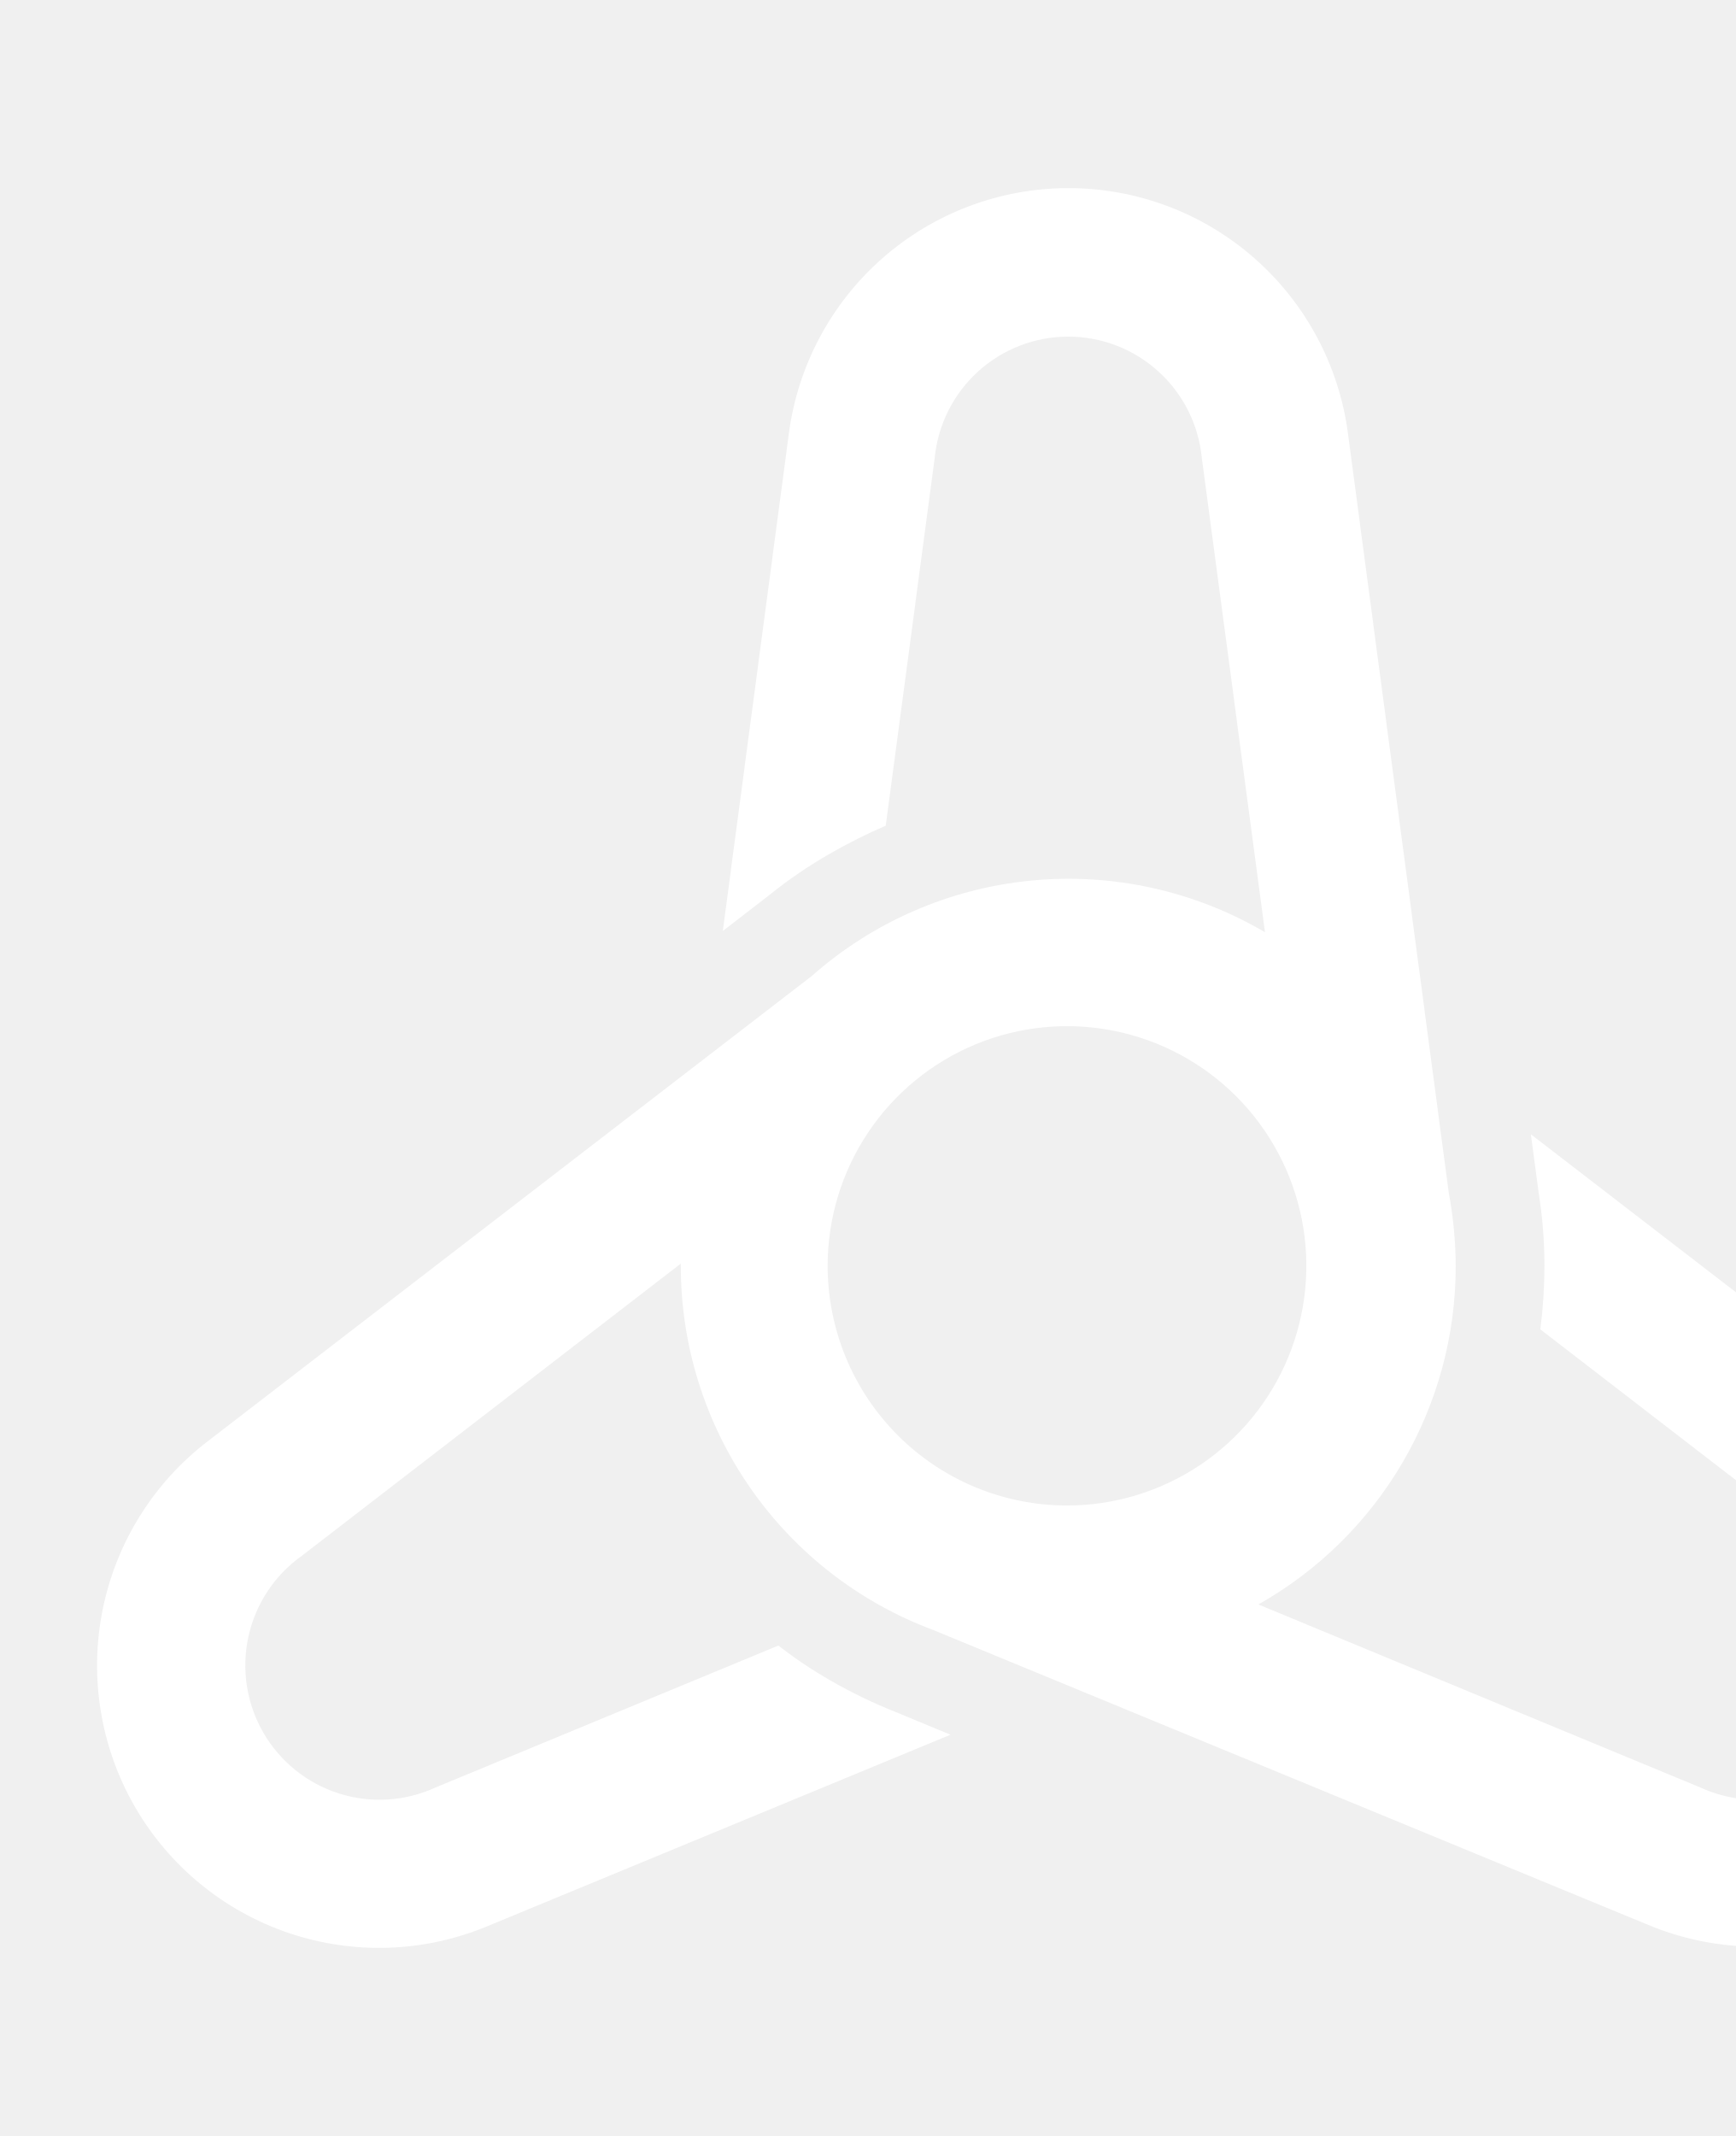
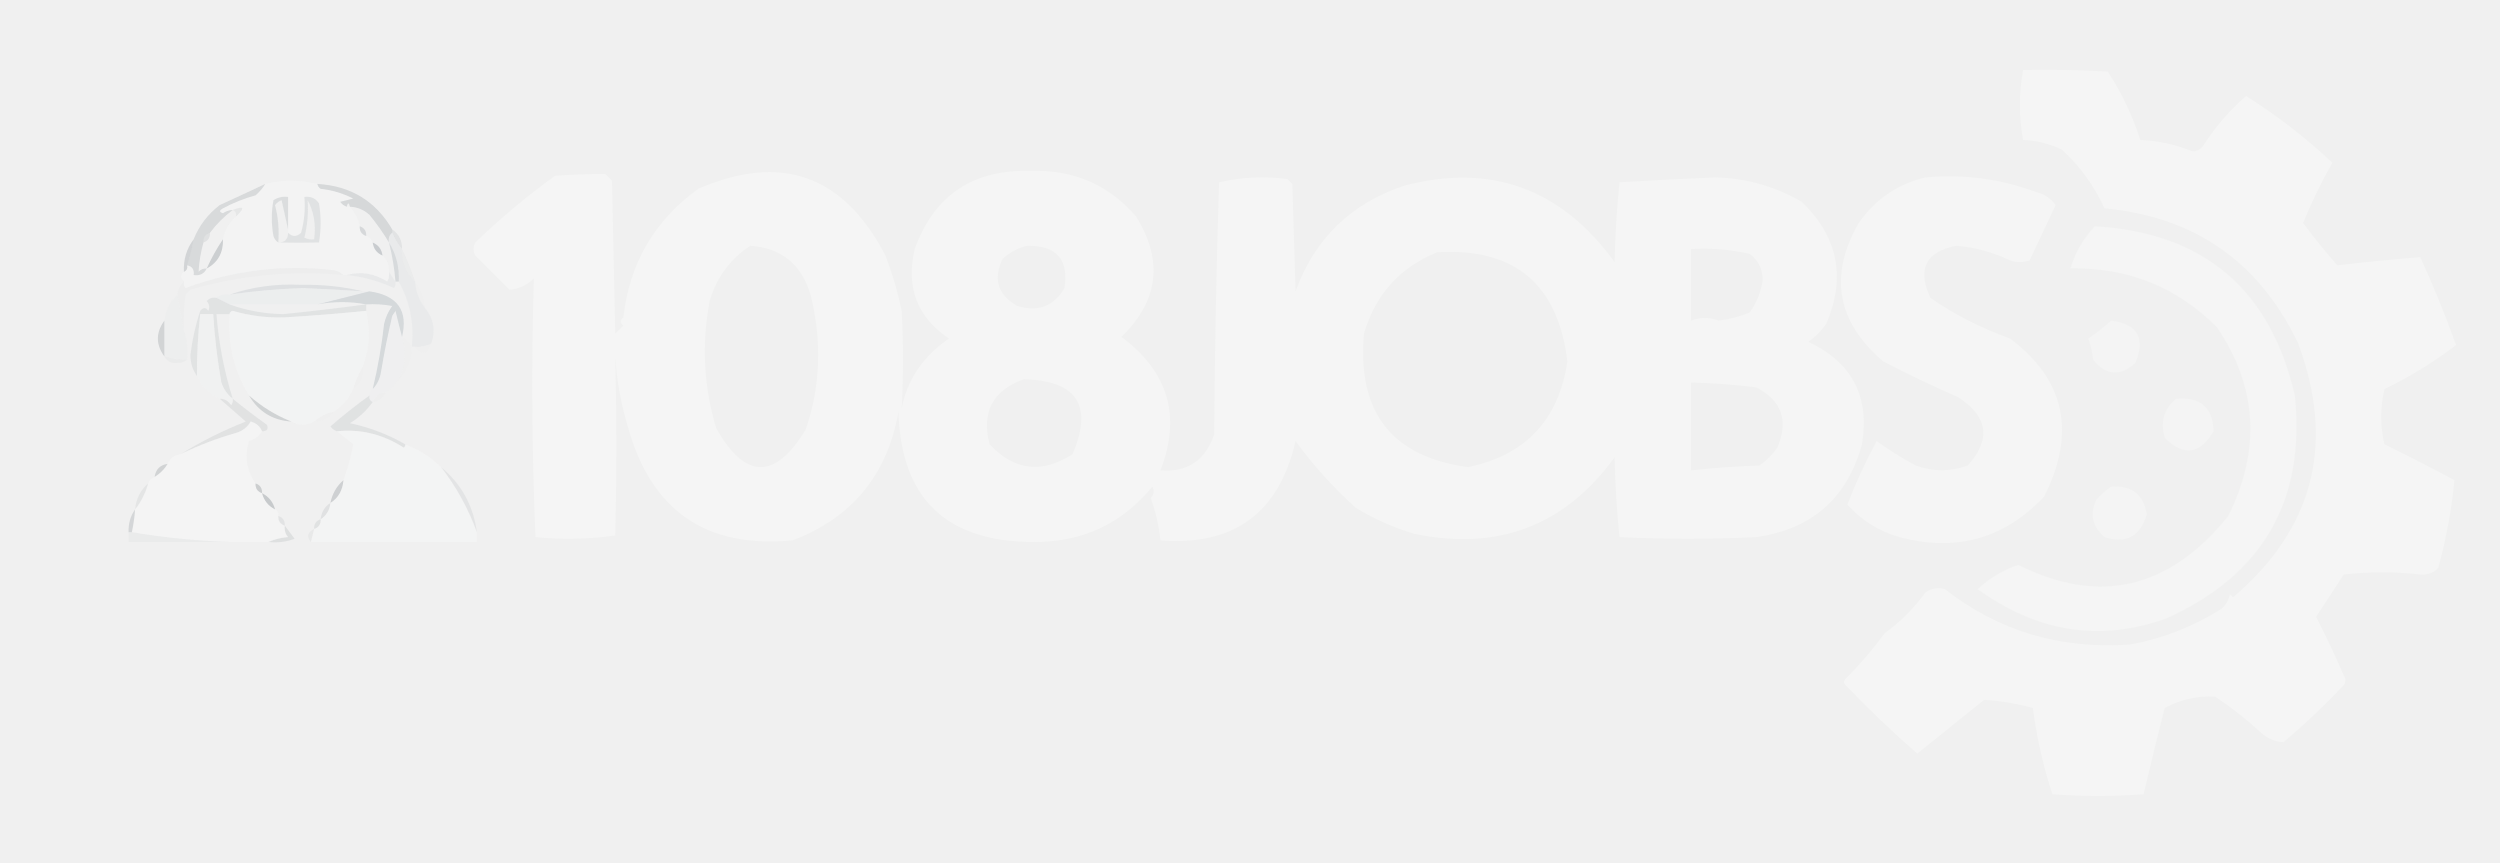
- <svg xmlns="http://www.w3.org/2000/svg" fill="none" height="640" viewBox="0 0 520 640" width="520">
-   <path d="m577.659 431.472-118.936-91.61 2.365 17.715c1.135 7.208 1.704 14.493 1.703 21.79-.014 6.335-.425 12.663-1.23 18.947l87.996 67.832c8.171 5.8 13.886 14.445 16.026 24.242 2.139 9.797.551 20.04-4.456 28.726-5.006 8.686-13.069 15.189-22.612 18.236s-19.877 2.418-28.982-1.763l-132.467-54.852c17.94-10.114 32.872-24.823 43.264-42.619 10.392-17.797 15.87-38.04 15.873-58.654-.023-7.406-.72-14.795-2.082-22.074l-30.183-227.368c-2.654-20.369-12.619-39.076-28.036-52.63-15.417-13.554-35.233-21.028-55.75-21.028s-40.333 7.474-55.75 21.028c-15.417 13.554-25.382 32.261-28.036 52.63l-19.776 148.926 14.099-10.894c5.69-4.577 11.733-8.696 18.072-12.316 5.386-3.099 10.946-5.882 16.653-8.337l14.666-110.178c.968-9.956 5.603-19.195 13.002-25.917s17.032-10.445 27.022-10.445c9.991 0 19.624 3.723 27.023 10.445s12.034 15.961 13.002 25.917l18.924 142.104c-21.143-12.425-45.668-17.843-70.07-15.478s-47.434 12.391-65.804 28.646l-180.819 139.263c-16.341 12.473-27.582 30.48-31.621 50.651-4.039 20.172-.598 41.126 9.679 58.94 10.277 17.815 26.685 31.27 46.154 37.848 19.469 6.577 40.665 5.826 59.621-2.113l138.617-57.315-16.464-6.821c-6.75-2.677-13.296-5.844-19.586-9.474-5.407-3.109-10.592-6.591-15.517-10.421l-102.757 42.536c-9.105 4.181-19.44 4.81-28.982 1.763-9.543-3.047-17.606-9.55-22.613-18.236s-6.595-18.929-4.455-28.726c2.14-9.797 7.854-18.442 16.025-24.242l113.543-87.537v.853c.019 23.72 7.28 46.868 20.81 66.341 13.529 19.472 32.68 34.338 54.886 42.606l214.314 88.389c18.947 7.876 40.11 8.581 59.539 1.983 19.428-6.598 35.795-20.048 46.048-37.84 10.252-17.793 13.688-38.712 9.668-58.855s-15.222-38.133-31.517-50.614zm-329.655-52.295c.019-14.198 4.241-28.073 12.134-39.869 7.892-11.797 19.1-20.986 32.207-26.407s27.525-6.829 41.431-4.048c13.907 2.782 26.677 9.629 36.698 19.675 10.021 10.047 16.843 22.842 19.603 36.77 2.759 13.927 1.333 28.361-4.098 41.477s-14.624 24.325-26.416 32.212c-11.793 7.886-25.656 12.096-39.837 12.096-9.427 0-18.761-1.861-27.469-5.476-8.707-3.615-16.618-8.913-23.279-15.591-6.662-6.678-11.943-14.606-15.541-23.329-3.599-8.723-5.445-18.071-5.433-27.51z" fill="#fff" />
+ <svg xmlns="http://www.w3.org/2000/svg" width="768" height="265" style="shape-rendering:geometricPrecision;text-rendering:geometricPrecision;image-rendering:optimizeQuality;fill-rule:evenodd;clip-rule:evenodd">
+   <path style="opacity:.352" fill="#fefffe" d="M621.5 21.5c8.673-.166 17.34 0 26 .5a85.4 85.4 0 0 1 10 21 47.22 47.22 0 0 1 16 3.5c1.529-.029 2.696-.696 3.5-2a70.183 70.183 0 0 1 13-15A172.64 172.64 0 0 1 716.5 50a158.335 158.335 0 0 0-9 18.5 213.358 213.358 0 0 0 10.5 13 722.348 722.348 0 0 1 25.5-2.5 332.941 332.941 0 0 1 11 27 123.16 123.16 0 0 1-22 13.5c-1.333 5.667-1.333 11.333 0 17a686.829 686.829 0 0 1 21.5 11 154.093 154.093 0 0 1-5 27c-1.473 1.507-3.307 2.174-5.5 2-7.766-.919-15.6-.919-23.5 0a4501.016 4501.016 0 0 1-8.5 13 286.403 286.403 0 0 1 8.5 18c.667 1 .667 2 0 3a229.688 229.688 0 0 1-18.5 17.5c-2.598-.126-4.931-1.126-7-3a110.872 110.872 0 0 0-14-11c-5.464-.293-10.63.873-15.5 3.5a1531.14 1531.14 0 0 0-6.5 26.5c-9.333.667-18.667.667-28 0-2.812-8.547-4.812-17.381-6-26.5a70.5 70.5 0 0 0-15-2.5L589 231.5a325.946 325.946 0 0 1-22-21c-.667-.667-.667-1.333 0-2a119.32 119.32 0 0 0 12-14c4.779-3.446 8.946-7.612 12.5-12.5 1.865-1.301 3.865-1.635 6-1 16.391 12.868 35.391 18.534 57 17 10.108-1.92 19.442-5.587 28-11 1.425-1.362 2.258-2.862 2.5-4.5l1 1c24.785-21.135 31.452-47.135 20-78-11.973-25.072-31.806-38.906-59.5-41.5-3.076-6.768-7.409-12.768-13-18a30.127 30.127 0 0 0-12-3 58.992 58.992 0 0 1 0-21.5z" />
+   <path style="opacity:.351" fill="#fefffe" d="M191.5 97.5c1.871-16.58 9.538-29.747 23-39.5 25.515-11.05 44.681-4.217 57.5 20.5a107.885 107.885 0 0 1 5 17 282.684 282.684 0 0 1 0 30c1.638-8.758 6.472-15.924 14.5-21.5-9.763-6.603-13.263-15.77-10.5-27.5 5.989-16.606 17.989-24.606 36-24 12.972-.352 23.638 4.315 32 14 8.428 13.576 6.928 25.91-4.5 37 14.424 10.705 18.424 24.372 12 41 8.214.649 13.714-3.018 16.5-11a3040.79 3040.79 0 0 1 1.5-77.5c6.892-1.59 13.892-1.924 21-1l1.5 1.5 1 33c5.865-16.197 17.031-27.03 33.5-32.5 26.624-6.898 48.124.935 64.5 23.5.183-8.245.683-16.412 1.5-24.5a1470.364 1470.364 0 0 1 29.5-1.5c9.479.245 18.312 2.745 26.5 7.5 11.15 10.768 13.65 23.268 7.5 37.5-1.5 2.167-3.333 4-5.5 5.5 13.436 6.288 18.936 16.788 16.5 31.5-4.586 16.584-15.42 26.084-32.5 28.5-14 .667-28 .667-42 0a312.742 312.742 0 0 1-1.5-24.5c-15.256 20.982-35.756 28.816-61.5 23.5a76.244 76.244 0 0 1-18-8 134.173 134.173 0 0 1-18.5-20.5c-5.102 22.107-18.935 32.274-41.5 30.5a55.232 55.232 0 0 0-3-13c1.017-1.049 1.184-2.216.5-3.5-9.364 11.429-21.531 17.096-36.5 17-26.886-.056-40.72-13.389-41.5-40-3.423 19.387-14.256 32.554-32.5 39.5-26.459 2.525-43.292-8.975-50.5-34.5a95.327 95.327 0 0 1-4-22c.46 18.322.46 36.655 0 55a102.191 102.191 0 0 1-24.5.5 1107.742 1107.742 0 0 1-.5-79.5c-2.149 2.16-4.649 3.328-7.5 3.5L146 78.5c-.667-1.333-.667-2.667 0-4A226.096 226.096 0 0 1 170.5 54c5.369-.393 10.535-.56 15.5-.5l2 2 1 47 2.5-2.5c-1.098-.77-1.098-1.603 0-2.5zm39-22c9.511.662 15.678 5.662 18.5 15 3.562 14.363 3.062 28.196-1.5 41.5-9.437 15.488-18.604 15.322-27.5-.5-3.833-12.812-4.499-25.812-2-39 2.168-7.308 6.335-12.974 12.5-17zm85 0c9.06-.114 12.893 4.22 11.5 13-3.277 5.609-8.11 7.442-14.5 5.5-5.967-3.392-7.467-8.226-4.5-14.5 2.255-1.999 4.755-3.332 7.5-4zm204 1c6.093-.36 12.093.14 18 1.5 2.649 1.964 3.982 4.63 4 8-.513 3.687-1.846 7.02-4 10a38.161 38.161 0 0 1-9.5 2.5c-2.789-1.085-5.622-1.085-8.5 0v-22zm-78 1c23.757-1.418 37.09 9.749 40 33.5-2.651 17.982-12.818 28.815-30.5 32.5-23.438-3.154-34.105-16.821-32-41 3.528-12.022 11.028-20.356 22.5-25zm-127 39c16.372.427 21.372 8.094 15 23-9.4 6.101-17.9 5.101-25.5-3-2.565-9.87.935-16.537 10.5-20zm205 1c6.687.169 13.354.669 20 1.5 7.874 4.051 10.041 10.218 6.5 18.5-1.5 2.167-3.333 4-5.5 5.5a284.93 284.93 0 0 0-21 1.5v-27z" />
+   <path style="opacity:.343" fill="#fefffe" d="M591.5 54.5c11.706-1.072 23.04.428 34 4.5 2.522.61 4.522 1.943 6 4-2.683 5.697-5.35 11.364-8 17-2 .667-4 .667-6 0-5.267-2.507-10.767-4.007-16.5-4.5-9.418 1.81-12.084 7.144-8 16 7.23 5.035 15.396 9.202 24.5 12.5 16.862 12.663 20.362 28.829 10.5 48.5-12.201 12.984-27.034 17.15-44.5 12.5-6.4-1.854-11.734-5.188-16-10a172.633 172.633 0 0 1 9-19.5c3.832 2.75 7.832 5.25 12 7.5 5.349 1.929 10.682 1.929 16 0 7.234-8.034 6.234-15.034-3-21a362.05 362.05 0 0 1-23-11c-14.261-12.19-16.761-26.357-7.5-42.5 5.141-7.334 11.975-12.001 20.5-14z" />
+   <path style="opacity:.4" fill="#f7f8f8" d="M97.5 56.5c.11.617.444 1.117 1 1.5 3.569.39 6.903 1.39 10 3l-4 1c.544.717 1.211 1.217 2 1.5h1c1.525 1.716 2.525 3.716 3 6-.073 1.527.594 2.527 2 3 1 .333 1.667 1 2 2 .238 1.904 1.238 3.238 3 4 1.431 1.28 2.098 2.947 2 5a4.934 4.934 0 0 1-.5 3c-4.051-2.546-8.218-3.213-12.5-2h-1c-.763-.768-1.763-1.268-3-1.5-15.66-1.813-30.827.02-45.5 5.5a2.428 2.428 0 0 1-.5-2c-1.125-1.152-1.125-2.152 0-3 .838-.342 1.172-1.008 1-2 1.548.321 2.215 1.321 2 3 1.88.27 3.213-.396 4-2 3.448-1.886 5.114-4.886 5-9 .579-2.831 1.912-5.164 4-7 2.874-2.69 2.541-3.356-1-2a5.576 5.576 0 0 0-3 1c-1.196-.346-1.196-.846 0-1.5a45.903 45.903 0 0 1 10-4 14.692 14.692 0 0 0 3-3.5c5.333-1.333 10.667-1.333 16 0zm-9 14v1c0 2-1 3-3 3 .293-3.937-.04-7.77-1-11.5a4.452 4.452 0 0 1 2-1.5 471.119 471.119 0 0 0 2 9zm6-9c1.923 3.53 2.59 7.53 2 12a4.932 4.932 0 0 1-3-.5c.96-3.73 1.293-7.563 1-11.5z" />
+   <path style="opacity:.075" fill="#6a747a" d="M71.5 64.5c3.541-1.356 3.874-.69 1 2 .172-.992-.162-1.658-1-2z" />
+   <path style="opacity:.38" fill="#aab0b4" d="M97.5 56.5c10.248.608 17.914 5.275 23 14v1c-.904.709-1.237 1.709-1 3a68.972 68.972 0 0 0-6-8.5c-1.717-1.559-3.717-2.392-6-2.5-.333-1.333-.667-1.333-1 0-.789-.283-1.456-.783-2-1.5l4-1c-3.097-1.61-6.431-2.61-10-3-.556-.383-.89-.883-1-1.5z" />
+   <path style="opacity:.288" fill="#a1a8ab" d="M88.5 70.5a471.119 471.119 0 0 1-2-9 4.452 4.452 0 0 0-2 1.5c.96 3.73 1.293 7.563 1 11.5-.722-.418-1.222-1.084-1.5-2a30.499 30.499 0 0 1 0-11c1.356-.88 2.856-1.214 4.5-1v10z" />
+   <path style="opacity:.29" fill="#b4b9bc" d="M85.5 74.5c2 0 3-1 3-3 1.302 1.307 2.635 1.307 4 0a31.121 31.121 0 0 0 1-11c1.951-.273 3.451.393 4.5 2 .667 4 .667 8 0 12-4.246.099-8.413.099-12.5 0zm9-13c.293 3.937-.04 7.77-1 11.5.948.483 1.948.65 3 .5.59-4.47-.077-8.47-2-12z" />
+   <path style="opacity:.305" fill="#fefffe" d="M643.5 69.5c33.436 1.93 53.936 19.264 61.5 52 3.319 32.346-9.848 55.179-39.5 68.5-20.221 7.296-39.554 4.296-58-9 3.603-3.387 7.769-5.887 12.5-7.5 24.894 12.461 46.394 7.461 64.5-15 10.102-20.374 8.935-39.708-3.5-58-12.395-12.356-27.395-18.356-45-18 1.422-4.83 3.922-9.164 7.5-13z" />
+   <path style="opacity:.399" fill="#b3b8bb" d="M81.5 56.5a14.692 14.692 0 0 1-3 3.5 45.903 45.903 0 0 0-10 4c-1.196.654-1.196 1.154 0 1.5a5.576 5.576 0 0 1 3-1c-2.667 2-5 4.333-7 7-1.406.473-2.073 1.473-2 3a41.263 41.263 0 0 0-1.5 9c.67-.752 1.504-1.086 2.5-1-.787 1.604-2.12 2.27-4 2 .215-1.679-.452-2.679-2-3a53.805 53.805 0 0 0 2-8c1.658-4.172 4.325-7.672 8-10.5 4.772-2.174 9.438-4.34 14-6.5z" />
+   <path style="opacity:.216" fill="#778189" d="M110.5 69.5c1.406.473 2.073 1.473 2 3-1.406-.473-2.073-1.473-2-3z" />
+   <path style="opacity:.102" fill="#606c72" d="M120.5 70.5c2.039 1.411 3.039 3.411 3 6-1.237-1.465-2.237-3.132-3-5v-1z" />
+   <path style="opacity:.094" fill="#48545b" d="M64.5 71.5c.073 1.527-.594 2.527-2 3-.073-1.527.594-2.527 2-3z" />
+   <path style="opacity:.212" fill="#646e74" d="M59.5 73.5a53.805 53.805 0 0 1-2 8c.172.992-.162 1.658-1 2-.18-3.786.82-7.119 3-10z" />
+   <path style="opacity:.337" fill="#7c858e" d="M114.5 74.5c1.762.762 2.762 2.096 3 4-1.762-.762-2.762-2.096-3-4z" />
+   <path style="opacity:.399" fill="#dfe2e4" d="M120.5 71.5c.763 1.868 1.763 3.535 3 5-.294 4.067 1.04 7.4 4 10 .233 3.042 1.233 5.708 3 8 2.729 3.378 3.395 7.045 2 11-1.542.801-3.208 1.134-5 1h-1c.75-7.122-.583-13.788-4-20 .228-4.424-.772-8.424-3-12-.237-1.291.096-2.291 1-3z" />
+   <path style="opacity:.373" fill="#8f969b" d="M68.5 73.5c.114 4.114-1.552 7.114-5 9a58.35 58.35 0 0 1 5-9z" />
+   <path style="opacity:.227" fill="#839099" d="M119.5 74.5c2.228 3.576 3.228 7.576 3 12h-1a76.254 76.254 0 0 0-2-12z" />
+   <path style="opacity:.039" fill="#5a666c" d="M123.5 76.5a87.658 87.658 0 0 1 4 10c-2.96-2.6-4.294-5.933-4-10z" />
+   <path style="opacity:.086" fill="#97a5ae" d="M106.5 84.5c4.282-1.213 8.449-.546 12.5 2a4.934 4.934 0 0 0 .5-3l2 3a2.429 2.429 0 0 1-.5 2 44.488 44.488 0 0 0-14.5-4z" />
+   <path style="opacity:.035" fill="#9da6ac" d="M105.5 84.5c-15.938-1.47-31.605.03-47 4.5L57 90.5a60.94 60.94 0 0 0-.5 11l-2-11c.16-1.653.826-2.986 2-4a2.428 2.428 0 0 0 .5 2c14.673-5.48 29.84-7.313 45.5-5.5 1.237.232 2.237.732 3 1.5z" />
+   <path style="opacity:.349" fill="#bdc4c9" d="M111.5 89.5a720.964 720.964 0 0 0-18.5-1 210.1 210.1 0 0 0-22.5 2c7.004-2.388 14.337-3.388 22-3 6.565-.138 12.899.528 19 2z" />
+   <path style="opacity:.4" fill="#e7eaec" d="M111.5 89.5h2l-16 4h-27l-4-2c1.068-.934 2.401-1.268 4-1a210.1 210.1 0 0 1 22.5-2c6.176.254 12.343.588 18.5 1z" />
+   <path style="opacity:.004" fill="#424e55" d="M127.5 86.5c1.767 2.292 2.767 4.958 3 8-1.767-2.292-2.767-4.958-3-8z" />
+   <path style="opacity:.4" fill="#e9ebeb" d="m54.5 90.5 2 11c.977 2.787 1.31 5.787 1 9a21.434 21.434 0 0 1-7-1v-11c.396-3.221 1.73-5.888 4-8z" />
+   <path style="opacity:.153" fill="#8f9ba0" d="m66.5 91.5 4 2c5.206 1.897 10.706 2.897 16.5 3a781.811 781.811 0 0 0 25.5-3v2a650.074 650.074 0 0 1-25 2 51.04 51.04 0 0 1-16-2c-.607.124-.94.457-1 1h-4a117.197 117.197 0 0 0 5 26c-1.636-1.249-2.803-2.916-3.5-5a180.404 180.404 0 0 1-2.5-21h-4a168.761 168.761 0 0 0-1 19c-1.337-1.849-2.003-4.016-2-6.5a69.757 69.757 0 0 1 3-13.5c.925-1.14 1.759-1.14 2.5 0 .492-1.049.326-2.049-.5-3 .825-.886 1.825-1.219 3-1z" />
+   <path style="opacity:.4" fill="#edeeef" d="M123.5 103.5c1.456 4.473 1.123 8.807-1 13-1 1.667-2.333 3-4 4-1.904.238-3.238 1.238-4 3-.838-.342-1.172-1.008-1-2-.172-.992.162-1.658 1-2 1.293-1.342 2.126-3.009 2.5-5 .964-5.877 2.13-11.71 3.5-17.5l1-1.5a346.454 346.454 0 0 0 2 8z" />
+   <path style="opacity:.4" fill="#f1f2f2" d="M71.5 122.5a2.427 2.427 0 0 1-.5 2c-.816-1.323-1.983-1.989-3.5-2-3.333-1.333-5.667-3.667-7-7-.024-6.357.31-12.69 1-19h4a180.404 180.404 0 0 0 2.5 21c.697 2.084 1.864 3.751 3.5 5z" />
+   <path style="opacity:.4" fill="#f6f7f7" d="M112.5 95.5c1.383 5.878 1.05 11.545-1 17-1.236 2.149-2.236 4.482-3 7-1.257 2.927-3.257 5.261-6 7-2.319.492-4.319 1.492-6 3-2.333 1.333-4.667 1.333-7 0a43.674 43.674 0 0 1-13-8c-4.658-7.561-6.658-15.894-6-25 .06-.543.393-.876 1-1a51.04 51.04 0 0 0 16 2 650.074 650.074 0 0 0 25-2z" />
+   <path style="opacity:.004" fill="#fefffe" d="M191.5 97.5c-.667-1.333-.667-1.333 0 0z" />
+   <path style="opacity:.254" fill="#fefffe" d="M648.5 98.5c8.168.999 10.668 5.332 7.5 13-4.663 4.253-8.997 3.92-13-1a26.67 26.67 0 0 0-1.5-6.5 59.425 59.425 0 0 0 7-5.5z" />
+   <path style="opacity:.306" fill="#8b9297" d="M50.5 98.5v11c-2.667-3.667-2.667-7.333 0-11z" />
+   <path style="opacity:.004" fill="#fefffe" d="M560.5 105.5c1.333.667 1.333.667 0 0z" />
+   <path style="opacity:.008" fill="#7f888d" d="M132.5 105.5c-1.077 3.472-2.744 3.805-5 1 1.792.134 3.458-.199 5-1z" />
+   <path style="opacity:.306" fill="#96a3ab" d="M113.5 89.5c8.599 1.226 11.932 5.892 10 14a346.454 346.454 0 0 1-2-8l-1 1.5a255.792 255.792 0 0 0-3.5 17.5c-.374 1.991-1.207 3.658-2.5 5a161.446 161.446 0 0 0 3.5-20 14.442 14.442 0 0 1 2.5-5.5 32.438 32.438 0 0 0-8-.5c-4.834-.926-9.834-.926-15 0l16-4z" />
+   <path style="opacity:.043" fill="#677177" d="M50.5 109.5a21.434 21.434 0 0 0 7 1c-.774.647-1.774.98-3 1-1.855.16-3.188-.507-4-2z" />
+   <path style="opacity:.008" fill="#636f77" d="M123.5 103.5a10.165 10.165 0 0 1 3 3c.014 3.975-1.319 7.308-4 10 2.123-4.193 2.456-8.527 1-13z" />
+   <path style="opacity:.004" fill="#3f5663" d="M111.5 112.5c.334 2.991-.666 5.324-3 7 .764-2.518 1.764-4.851 3-7z" />
+   <path style="opacity:.306" fill="#878f94" d="M76.5 121.5a43.674 43.674 0 0 0 13 8c-5.753-.376-10.086-3.042-13-8z" />
+   <path style="opacity:.016" fill="#798287" d="M118.5 120.5c-.762 1.762-2.096 2.762-4 3 .762-1.762 2.096-2.762 4-3z" />
+   <path style="opacity:.264" fill="#fefffe" d="M668.5 122.5c7.515-.642 11.348 2.691 11.5 10-4.222 7.128-9.222 7.794-15 2-1.407-4.944-.241-8.944 3.5-12z" />
+   <path style="opacity:.008" fill="#8c979c" d="M102.5 126.5c-1.411 2.039-3.411 3.039-6 3 1.681-1.508 3.681-2.508 6-3z" />
+   <path style="opacity:.145" fill="#889094" d="M67.5 122.5c1.517.011 2.684.677 3.5 2a2.427 2.427 0 0 0 .5-2 201.409 201.409 0 0 0 10.5 8c.528 1.316.028 1.983-1.5 2-.605-1.526-1.771-2.526-3.5-3-1.008 1.759-2.508 2.926-4.5 3.5a104.293 104.293 0 0 0-17 6.5c6.3-3.89 12.966-7.223 20-10a1247.344 1247.344 0 0 1-8-7z" />
+   <path style="opacity:.4" fill="#f9f9f9" d="M80.5 132.5c-.906 1.465-2.239 2.465-4 3-1.385 4.636-.719 8.969 2 13-.073 1.527.594 2.527 2 3 .58 2.249 1.913 3.915 4 5 .838.342 1.172 1.008 1 2-.073 1.527.594 2.527 2 3-.17 1.322.163 2.489 1 3.5-2.208.191-4.208.691-6 1.5h-12c-10.208-.342-20.208-1.342-30-3a51.648 51.648 0 0 0 1-7c1.841-2.349 3.174-5.015 4-8 .333-1 1-1.667 2-2 1.667-1 3-2.333 4-4 .762-1.762 2.096-2.762 4-3a104.293 104.293 0 0 1 17-6.5c1.992-.574 3.492-1.741 4.5-3.5 1.729.474 2.895 1.474 3.5 3z" />
+   <path style="opacity:.149" fill="#889196" d="M113.5 121.5c-.172.992.162 1.658 1 2-1.879 2.615-4.212 4.781-7 6.5 6.107 1.309 11.774 3.475 17 6.5.065.438-.101.772-.5 1-6.461-4.117-13.295-5.783-20.5-5-.789-.283-1.456-.783-2-1.5a159.201 159.201 0 0 1 12-9.5z" />
+   <path style="opacity:.4" fill="#f8f9f9" d="M124.5 136.5c4.183 1.587 7.85 3.921 11 7a73.247 73.247 0 0 1 11 20v3h-51l1-4c1.406-.473 2.073-1.473 2-3 1.75-1.159 2.75-2.826 3-5 2.431-1.546 3.764-3.879 4-7a64.947 64.947 0 0 0 3-11 455.669 455.669 0 0 0-5-4c7.205-.783 14.039.883 20.5 5 .399-.228.565-.562.5-1z" />
+   <path style="opacity:.231" fill="#6c767b" d="M51.5 142.5c-1 1.667-2.333 3-4 4 .333-2.333 1.667-3.667 4-4z" />
+   <path style="opacity:.251" fill="#5e686d" d="M78.5 148.5c1.406.473 2.073 1.473 2 3-1.406-.473-2.073-1.473-2-3z" />
+   <path style="opacity:.262" fill="#fefffe" d="M648.5 149.5c6.33-.511 9.996 2.322 11 8.5-1.992 6.828-6.325 9.161-13 7-3.777-3.302-4.611-7.136-2.5-11.5 1.397-1.57 2.897-2.904 4.5-4z" />
+   <path style="opacity:.369" fill="#93999e" d="M105.5 147.5c-.236 3.121-1.569 5.454-4 7 .579-2.831 1.912-5.164 4-7z" />
+   <path style="opacity:.086" fill="#606b71" d="M135.5 143.5c6.256 5.175 9.923 11.841 11 20a73.247 73.247 0 0 0-11-20z" />
+   <path style="opacity:.071" fill="#455159" d="M45.5 148.5c-.826 2.985-2.159 5.651-4 8 .294-3.254 1.627-5.921 4-8z" />
+   <path style="opacity:.337" fill="#767f85" d="M80.5 151.5c2.087 1.085 3.42 2.751 4 5-2.087-1.085-3.42-2.751-4-5z" />
+   <path style="opacity:.118" fill="#626d73" d="M101.5 154.5c-.25 2.174-1.25 3.841-3 5 .25-2.174 1.25-3.841 3-5z" />
+   <path style="opacity:.184" fill="#58646a" d="M41.5 156.5a51.648 51.648 0 0 1-1 7h-1c-.09-2.652.576-4.985 2-7z" />
+   <path style="opacity:.075" fill="#3c4951" d="M85.5 158.5c1.406.473 2.073 1.473 2 3-1.406-.473-2.073-1.473-2-3z" />
+   <path style="opacity:.094" fill="#4e5b60" d="M98.5 159.5c.073 1.527-.594 2.527-2 3-.073-1.527.594-2.527 2-3z" />
+   <path style="opacity:.043" fill="#324048" d="m96.5 162.5-1 4c-1.353-1.628-1.02-2.962 1-4z" />
+   <path style="opacity:.18" fill="#ccd2d4" d="M39.5 163.5h1c9.792 1.658 19.792 2.658 30 3h-31v-3z" />
+   <path style="opacity:.212" fill="#9ca3a7" d="M87.5 161.5c.98 1.265 1.98 2.599 3 4a16.874 16.874 0 0 1-8 1c1.792-.809 3.792-1.309 6-1.5-.837-1.011-1.17-2.178-1-3.5z" />
</svg>
